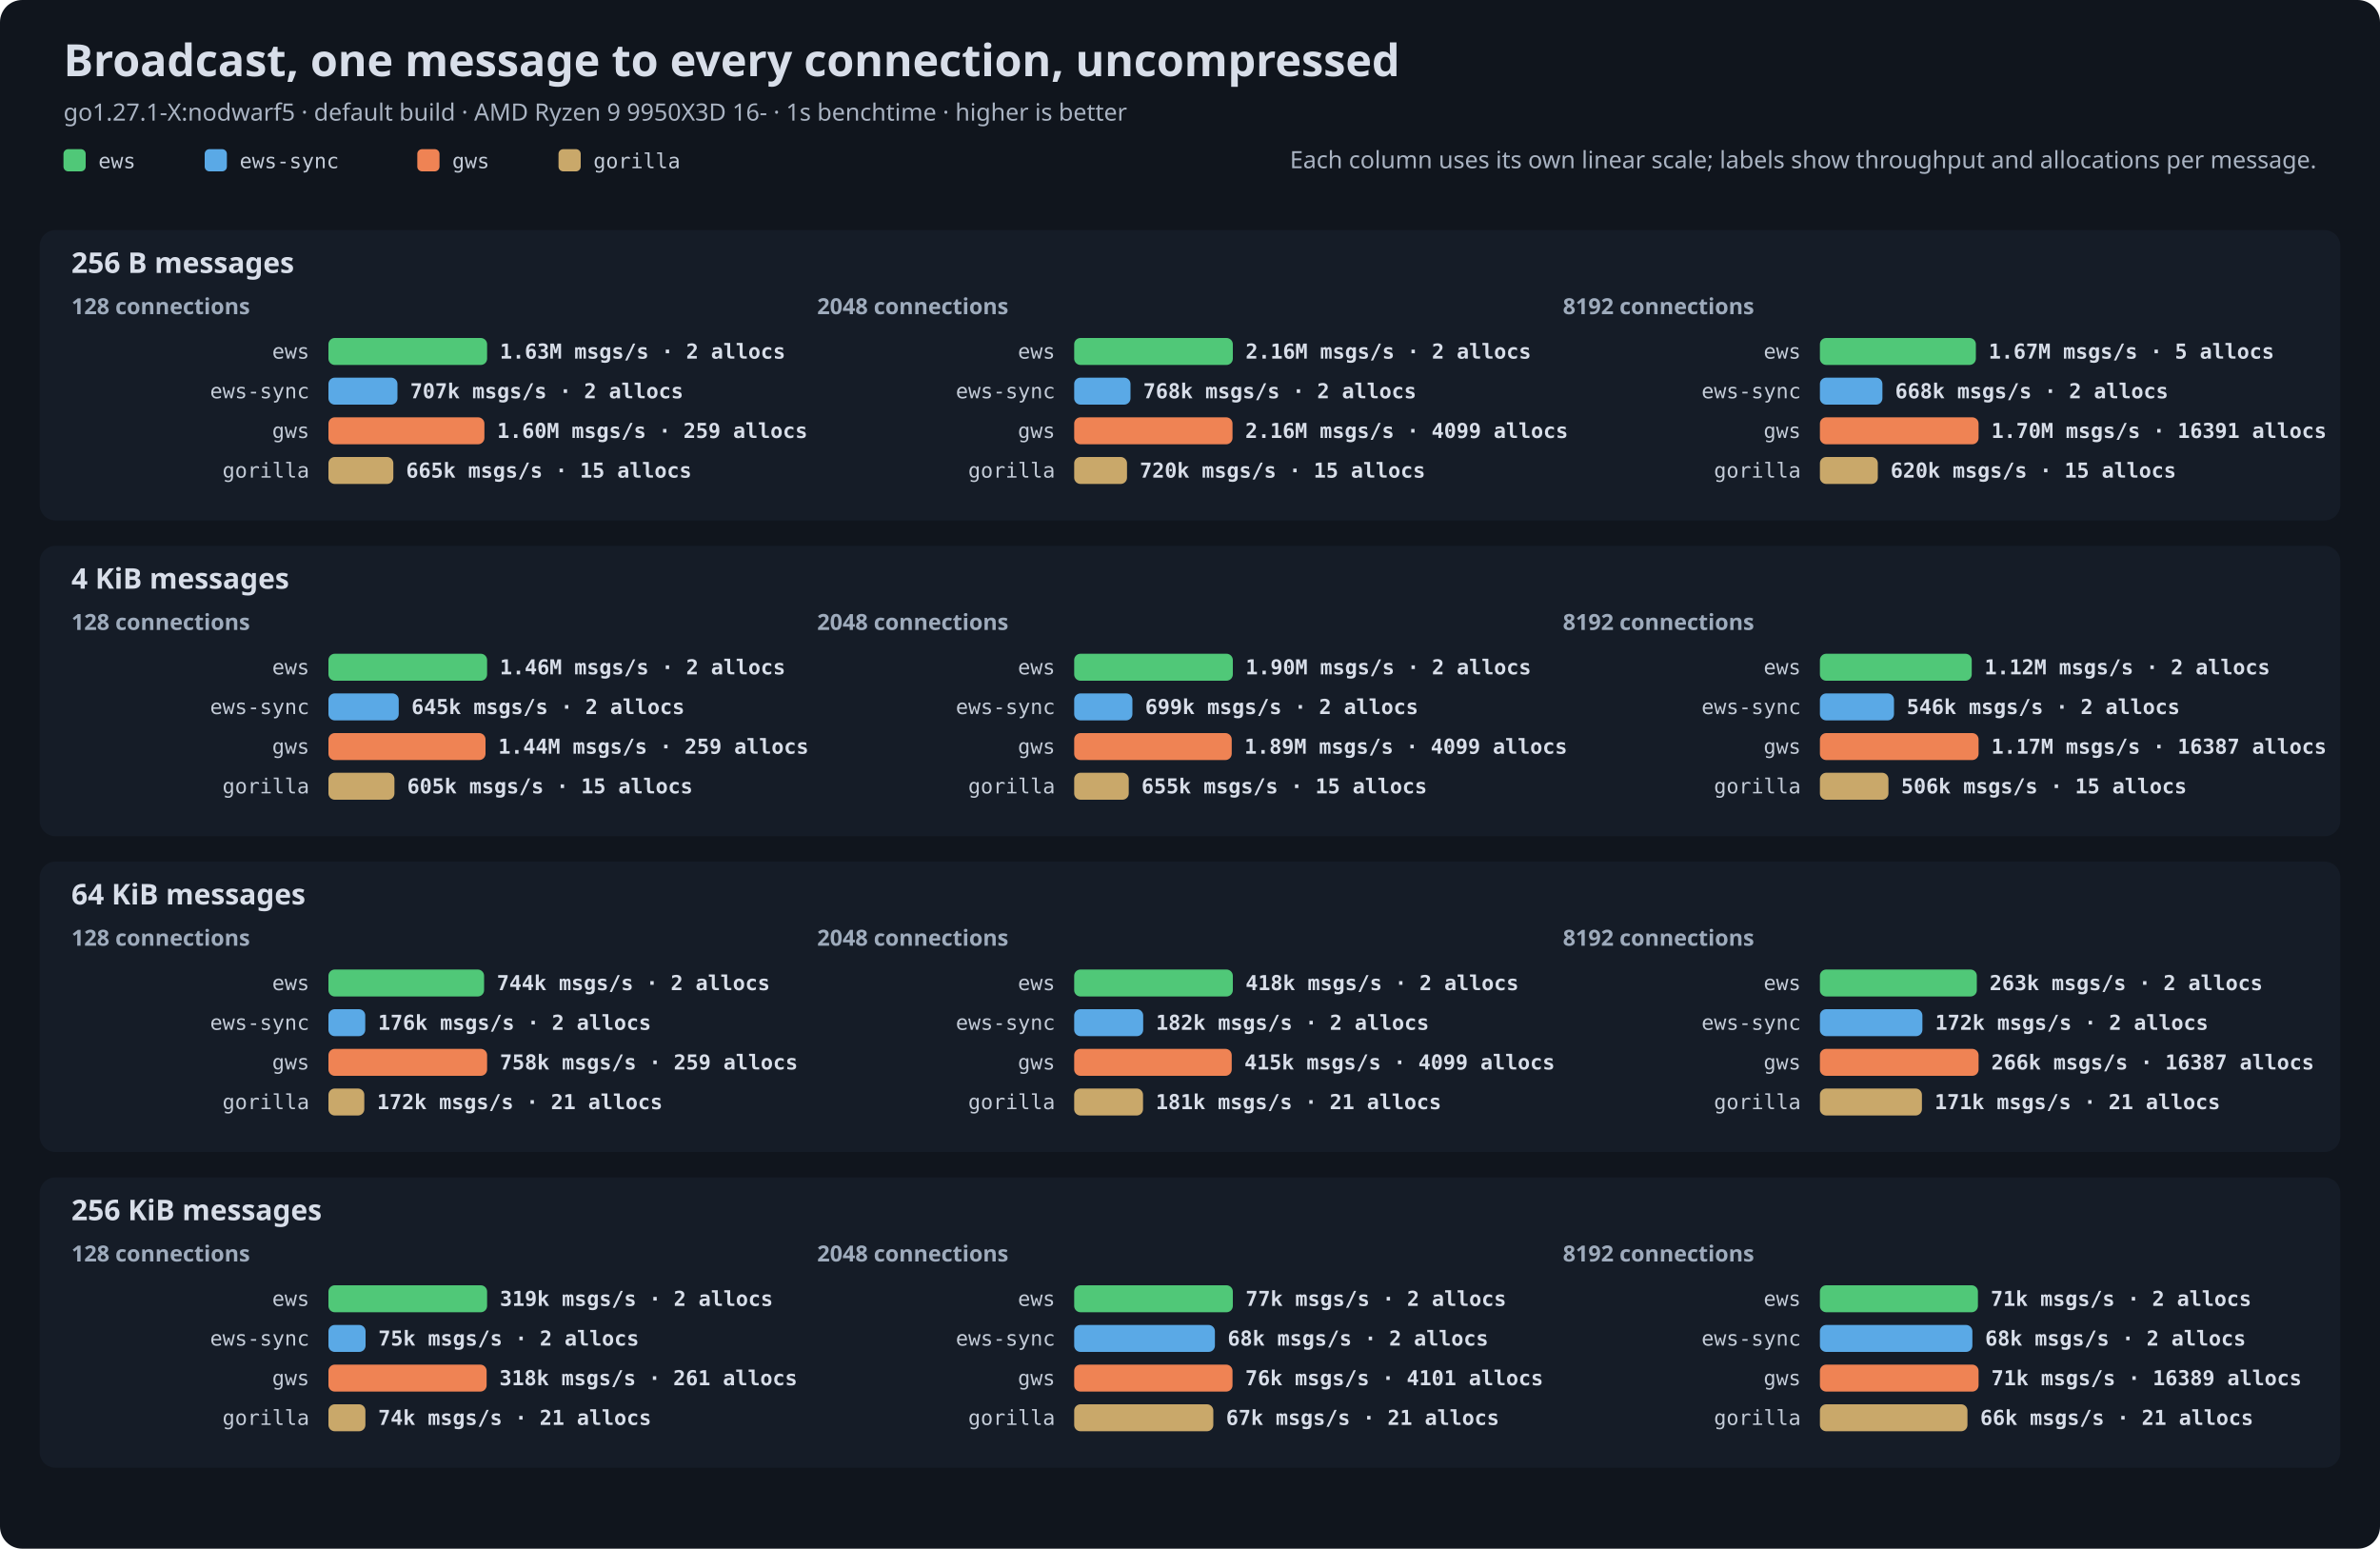
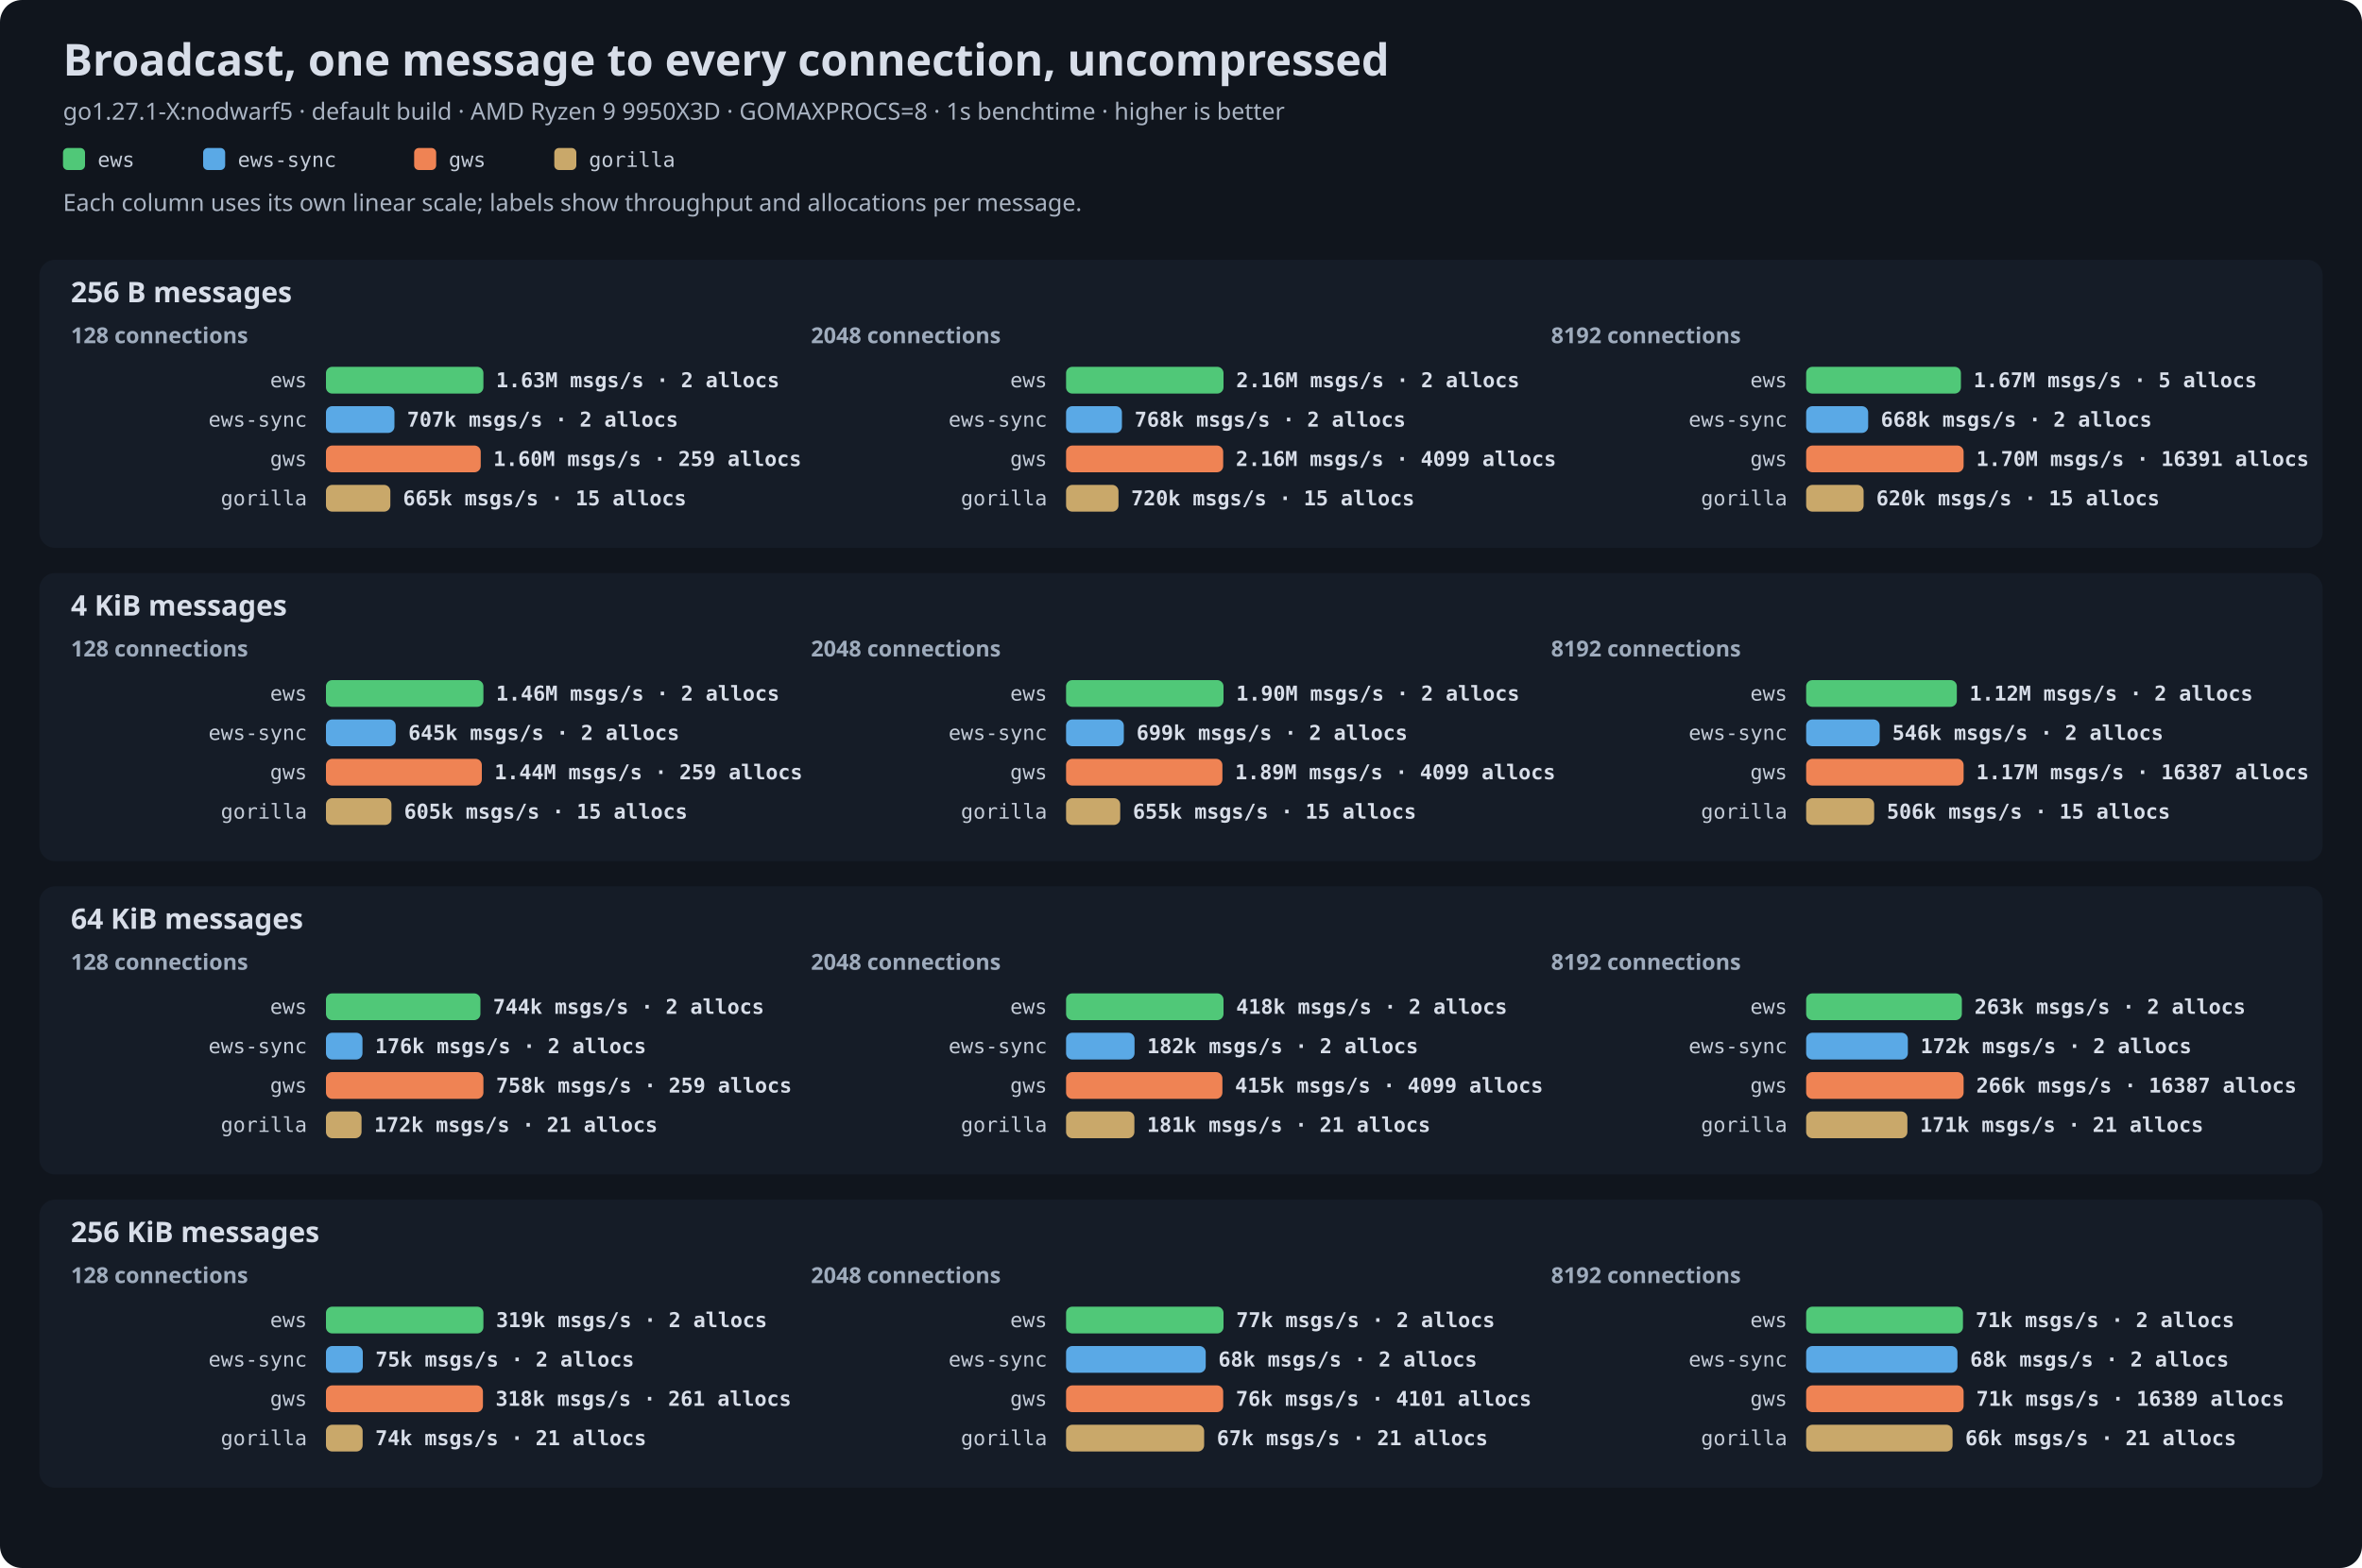
- <svg xmlns="http://www.w3.org/2000/svg" width="1500" height="976" viewBox="0 0 1500 976" role="img" aria-labelledby="title desc">
+ <svg xmlns="http://www.w3.org/2000/svg" width="1500" height="996" viewBox="0 0 1500 996" role="img" aria-labelledby="title desc">
  <style>text{font-family:ui-monospace,SFMono-Regular,Menlo,Consolas,monospace;fill:#d8dee9}.title{font-family:ui-sans-serif,system-ui,sans-serif;font-size:28px;font-weight:700}.subtitle{font-family:ui-sans-serif,system-ui,sans-serif;font-size:15px;fill:#aab4c3}.group{font-family:ui-sans-serif,system-ui,sans-serif;font-size:18px;font-weight:650}.contract{font-family:ui-sans-serif,system-ui,sans-serif;font-size:14px;font-weight:650;fill:#9eabbc}.series{font-size:13px;fill:#c4ccd8}.value{font-size:13px;font-weight:650}.panel{fill:#151c27}</style>
-   <rect width="1500" height="976" rx="14" fill="#10151d" />
+   <rect width="1500" height="996" rx="14" fill="#10151d" />
  <text class="title" x="40" y="48">Broadcast, one message to every connection, uncompressed</text>
-   <text class="subtitle" x="40" y="76">go1.27.1-X:nodwarf5 · default build · AMD Ryzen 9 9950X3D 16- · 1s benchtime · higher is better</text>
+   <text class="subtitle" x="40" y="76">go1.27.1-X:nodwarf5 · default build · AMD Ryzen 9 9950X3D · GOMAXPROCS=8 · 1s benchtime · higher is better</text>
  <rect x="40" y="94" width="14" height="14" rx="3" fill="#50c878" />
  <text class="series" x="62" y="106">ews</text>
  <rect x="129" y="94" width="14" height="14" rx="3" fill="#5aa9e6" />
  <text class="series" x="151" y="106">ews-sync</text>
  <rect x="263" y="94" width="14" height="14" rx="3" fill="#ef8354" />
  <text class="series" x="285" y="106">gws</text>
  <rect x="352" y="94" width="14" height="14" rx="3" fill="#c9a86a" />
  <text class="series" x="374" y="106">gorilla</text>
-   <text class="subtitle" x="1460" y="106" text-anchor="end">Each column uses its own linear scale; labels show throughput and allocations per message.</text>
-   <g transform="translate(0,145)">
+   <text class="subtitle" x="40" y="134">Each column uses its own linear scale; labels show throughput and allocations per message.</text>
+   <g transform="translate(0,165)">
    <rect class="panel" x="25" y="0" width="1450" height="183" rx="10" />
    <text class="group" x="45" y="27">256 B messages</text>
    <text class="contract" x="45" y="53">128 connections</text>
    <text class="series" x="195" y="81" text-anchor="end">ews</text>
    <rect x="207" y="68" width="100.0" height="17" rx="4" fill="#50c878" />
    <text class="value" x="315.0" y="81">1.63M msgs/s · 2 allocs</text>
    <text class="series" x="195" y="106" text-anchor="end">ews-sync</text>
    <rect x="207" y="93" width="43.5" height="17" rx="4" fill="#5aa9e6" />
    <text class="value" x="258.5" y="106">707k msgs/s · 2 allocs</text>
    <text class="series" x="195" y="131" text-anchor="end">gws</text>
    <rect x="207" y="118" width="98.3" height="17" rx="4" fill="#ef8354" />
    <text class="value" x="313.3" y="131">1.60M msgs/s · 259 allocs</text>
    <text class="series" x="195" y="156" text-anchor="end">gorilla</text>
    <rect x="207" y="143" width="40.9" height="17" rx="4" fill="#c9a86a" />
    <text class="value" x="255.9" y="156">665k msgs/s · 15 allocs</text>
    <text class="contract" x="515" y="53">2048 connections</text>
    <text class="series" x="665" y="81" text-anchor="end">ews</text>
    <rect x="677" y="68" width="100.0" height="17" rx="4" fill="#50c878" />
    <text class="value" x="785.0" y="81">2.16M msgs/s · 2 allocs</text>
    <text class="series" x="665" y="106" text-anchor="end">ews-sync</text>
    <rect x="677" y="93" width="35.5" height="17" rx="4" fill="#5aa9e6" />
    <text class="value" x="720.5" y="106">768k msgs/s · 2 allocs</text>
    <text class="series" x="665" y="131" text-anchor="end">gws</text>
    <rect x="677" y="118" width="99.8" height="17" rx="4" fill="#ef8354" />
    <text class="value" x="784.8" y="131">2.16M msgs/s · 4099 allocs</text>
    <text class="series" x="665" y="156" text-anchor="end">gorilla</text>
    <rect x="677" y="143" width="33.3" height="17" rx="4" fill="#c9a86a" />
    <text class="value" x="718.3" y="156">720k msgs/s · 15 allocs</text>
    <text class="contract" x="985" y="53">8192 connections</text>
    <text class="series" x="1135" y="81" text-anchor="end">ews</text>
    <rect x="1147" y="68" width="98.3" height="17" rx="4" fill="#50c878" />
    <text class="value" x="1253.3" y="81">1.67M msgs/s · 5 allocs</text>
    <text class="series" x="1135" y="106" text-anchor="end">ews-sync</text>
    <rect x="1147" y="93" width="39.4" height="17" rx="4" fill="#5aa9e6" />
    <text class="value" x="1194.4" y="106">668k msgs/s · 2 allocs</text>
    <text class="series" x="1135" y="131" text-anchor="end">gws</text>
    <rect x="1147" y="118" width="100.0" height="17" rx="4" fill="#ef8354" />
    <text class="value" x="1255.0" y="131">1.70M msgs/s · 16391 allocs</text>
    <text class="series" x="1135" y="156" text-anchor="end">gorilla</text>
    <rect x="1147" y="143" width="36.5" height="17" rx="4" fill="#c9a86a" />
    <text class="value" x="1191.5" y="156">620k msgs/s · 15 allocs</text>
  </g>
-   <g transform="translate(0,344)">
+   <g transform="translate(0,364)">
    <rect class="panel" x="25" y="0" width="1450" height="183" rx="10" />
    <text class="group" x="45" y="27">4 KiB messages</text>
    <text class="contract" x="45" y="53">128 connections</text>
    <text class="series" x="195" y="81" text-anchor="end">ews</text>
    <rect x="207" y="68" width="100.0" height="17" rx="4" fill="#50c878" />
    <text class="value" x="315.0" y="81">1.46M msgs/s · 2 allocs</text>
    <text class="series" x="195" y="106" text-anchor="end">ews-sync</text>
    <rect x="207" y="93" width="44.3" height="17" rx="4" fill="#5aa9e6" />
    <text class="value" x="259.3" y="106">645k msgs/s · 2 allocs</text>
    <text class="series" x="195" y="131" text-anchor="end">gws</text>
    <rect x="207" y="118" width="99.0" height="17" rx="4" fill="#ef8354" />
    <text class="value" x="314.0" y="131">1.44M msgs/s · 259 allocs</text>
    <text class="series" x="195" y="156" text-anchor="end">gorilla</text>
    <rect x="207" y="143" width="41.6" height="17" rx="4" fill="#c9a86a" />
    <text class="value" x="256.6" y="156">605k msgs/s · 15 allocs</text>
    <text class="contract" x="515" y="53">2048 connections</text>
    <text class="series" x="665" y="81" text-anchor="end">ews</text>
    <rect x="677" y="68" width="100.0" height="17" rx="4" fill="#50c878" />
    <text class="value" x="785.0" y="81">1.90M msgs/s · 2 allocs</text>
    <text class="series" x="665" y="106" text-anchor="end">ews-sync</text>
    <rect x="677" y="93" width="36.7" height="17" rx="4" fill="#5aa9e6" />
    <text class="value" x="721.7" y="106">699k msgs/s · 2 allocs</text>
    <text class="series" x="665" y="131" text-anchor="end">gws</text>
    <rect x="677" y="118" width="99.3" height="17" rx="4" fill="#ef8354" />
    <text class="value" x="784.3" y="131">1.89M msgs/s · 4099 allocs</text>
    <text class="series" x="665" y="156" text-anchor="end">gorilla</text>
    <rect x="677" y="143" width="34.4" height="17" rx="4" fill="#c9a86a" />
    <text class="value" x="719.4" y="156">655k msgs/s · 15 allocs</text>
    <text class="contract" x="985" y="53">8192 connections</text>
    <text class="series" x="1135" y="81" text-anchor="end">ews</text>
    <rect x="1147" y="68" width="95.7" height="17" rx="4" fill="#50c878" />
    <text class="value" x="1250.7" y="81">1.12M msgs/s · 2 allocs</text>
    <text class="series" x="1135" y="106" text-anchor="end">ews-sync</text>
    <rect x="1147" y="93" width="46.7" height="17" rx="4" fill="#5aa9e6" />
    <text class="value" x="1201.7" y="106">546k msgs/s · 2 allocs</text>
    <text class="series" x="1135" y="131" text-anchor="end">gws</text>
    <rect x="1147" y="118" width="100.0" height="17" rx="4" fill="#ef8354" />
    <text class="value" x="1255.0" y="131">1.17M msgs/s · 16387 allocs</text>
    <text class="series" x="1135" y="156" text-anchor="end">gorilla</text>
    <rect x="1147" y="143" width="43.2" height="17" rx="4" fill="#c9a86a" />
    <text class="value" x="1198.2" y="156">506k msgs/s · 15 allocs</text>
  </g>
-   <g transform="translate(0,543)">
+   <g transform="translate(0,563)">
    <rect class="panel" x="25" y="0" width="1450" height="183" rx="10" />
    <text class="group" x="45" y="27">64 KiB messages</text>
    <text class="contract" x="45" y="53">128 connections</text>
    <text class="series" x="195" y="81" text-anchor="end">ews</text>
    <rect x="207" y="68" width="98.1" height="17" rx="4" fill="#50c878" />
    <text class="value" x="313.1" y="81">744k msgs/s · 2 allocs</text>
    <text class="series" x="195" y="106" text-anchor="end">ews-sync</text>
    <rect x="207" y="93" width="23.2" height="17" rx="4" fill="#5aa9e6" />
    <text class="value" x="238.2" y="106">176k msgs/s · 2 allocs</text>
    <text class="series" x="195" y="131" text-anchor="end">gws</text>
    <rect x="207" y="118" width="100.0" height="17" rx="4" fill="#ef8354" />
    <text class="value" x="315.0" y="131">758k msgs/s · 259 allocs</text>
    <text class="series" x="195" y="156" text-anchor="end">gorilla</text>
    <rect x="207" y="143" width="22.6" height="17" rx="4" fill="#c9a86a" />
    <text class="value" x="237.6" y="156">172k msgs/s · 21 allocs</text>
    <text class="contract" x="515" y="53">2048 connections</text>
    <text class="series" x="665" y="81" text-anchor="end">ews</text>
    <rect x="677" y="68" width="100.0" height="17" rx="4" fill="#50c878" />
    <text class="value" x="785.0" y="81">418k msgs/s · 2 allocs</text>
    <text class="series" x="665" y="106" text-anchor="end">ews-sync</text>
    <rect x="677" y="93" width="43.5" height="17" rx="4" fill="#5aa9e6" />
    <text class="value" x="728.5" y="106">182k msgs/s · 2 allocs</text>
    <text class="series" x="665" y="131" text-anchor="end">gws</text>
    <rect x="677" y="118" width="99.3" height="17" rx="4" fill="#ef8354" />
    <text class="value" x="784.3" y="131">415k msgs/s · 4099 allocs</text>
    <text class="series" x="665" y="156" text-anchor="end">gorilla</text>
    <rect x="677" y="143" width="43.4" height="17" rx="4" fill="#c9a86a" />
    <text class="value" x="728.4" y="156">181k msgs/s · 21 allocs</text>
    <text class="contract" x="985" y="53">8192 connections</text>
    <text class="series" x="1135" y="81" text-anchor="end">ews</text>
    <rect x="1147" y="68" width="98.9" height="17" rx="4" fill="#50c878" />
    <text class="value" x="1253.9" y="81">263k msgs/s · 2 allocs</text>
    <text class="series" x="1135" y="106" text-anchor="end">ews-sync</text>
    <rect x="1147" y="93" width="64.6" height="17" rx="4" fill="#5aa9e6" />
    <text class="value" x="1219.6" y="106">172k msgs/s · 2 allocs</text>
    <text class="series" x="1135" y="131" text-anchor="end">gws</text>
    <rect x="1147" y="118" width="100.0" height="17" rx="4" fill="#ef8354" />
    <text class="value" x="1255.0" y="131">266k msgs/s · 16387 allocs</text>
    <text class="series" x="1135" y="156" text-anchor="end">gorilla</text>
    <rect x="1147" y="143" width="64.3" height="17" rx="4" fill="#c9a86a" />
    <text class="value" x="1219.3" y="156">171k msgs/s · 21 allocs</text>
  </g>
-   <g transform="translate(0,742)">
+   <g transform="translate(0,762)">
    <rect class="panel" x="25" y="0" width="1450" height="183" rx="10" />
    <text class="group" x="45" y="27">256 KiB messages</text>
    <text class="contract" x="45" y="53">128 connections</text>
    <text class="series" x="195" y="81" text-anchor="end">ews</text>
    <rect x="207" y="68" width="100.0" height="17" rx="4" fill="#50c878" />
    <text class="value" x="315.0" y="81">319k msgs/s · 2 allocs</text>
    <text class="series" x="195" y="106" text-anchor="end">ews-sync</text>
    <rect x="207" y="93" width="23.4" height="17" rx="4" fill="#5aa9e6" />
    <text class="value" x="238.4" y="106">75k msgs/s · 2 allocs</text>
    <text class="series" x="195" y="131" text-anchor="end">gws</text>
    <rect x="207" y="118" width="99.7" height="17" rx="4" fill="#ef8354" />
    <text class="value" x="314.7" y="131">318k msgs/s · 261 allocs</text>
    <text class="series" x="195" y="156" text-anchor="end">gorilla</text>
    <rect x="207" y="143" width="23.3" height="17" rx="4" fill="#c9a86a" />
    <text class="value" x="238.3" y="156">74k msgs/s · 21 allocs</text>
    <text class="contract" x="515" y="53">2048 connections</text>
    <text class="series" x="665" y="81" text-anchor="end">ews</text>
    <rect x="677" y="68" width="100.0" height="17" rx="4" fill="#50c878" />
    <text class="value" x="785.0" y="81">77k msgs/s · 2 allocs</text>
    <text class="series" x="665" y="106" text-anchor="end">ews-sync</text>
    <rect x="677" y="93" width="88.7" height="17" rx="4" fill="#5aa9e6" />
    <text class="value" x="773.7" y="106">68k msgs/s · 2 allocs</text>
    <text class="series" x="665" y="131" text-anchor="end">gws</text>
    <rect x="677" y="118" width="99.8" height="17" rx="4" fill="#ef8354" />
    <text class="value" x="784.8" y="131">76k msgs/s · 4101 allocs</text>
    <text class="series" x="665" y="156" text-anchor="end">gorilla</text>
    <rect x="677" y="143" width="87.7" height="17" rx="4" fill="#c9a86a" />
    <text class="value" x="772.7" y="156">67k msgs/s · 21 allocs</text>
    <text class="contract" x="985" y="53">8192 connections</text>
    <text class="series" x="1135" y="81" text-anchor="end">ews</text>
    <rect x="1147" y="68" width="99.6" height="17" rx="4" fill="#50c878" />
    <text class="value" x="1254.6" y="81">71k msgs/s · 2 allocs</text>
    <text class="series" x="1135" y="106" text-anchor="end">ews-sync</text>
    <rect x="1147" y="93" width="96.1" height="17" rx="4" fill="#5aa9e6" />
    <text class="value" x="1251.1" y="106">68k msgs/s · 2 allocs</text>
    <text class="series" x="1135" y="131" text-anchor="end">gws</text>
    <rect x="1147" y="118" width="100.0" height="17" rx="4" fill="#ef8354" />
    <text class="value" x="1255.0" y="131">71k msgs/s · 16389 allocs</text>
    <text class="series" x="1135" y="156" text-anchor="end">gorilla</text>
    <rect x="1147" y="143" width="93.0" height="17" rx="4" fill="#c9a86a" />
    <text class="value" x="1248.0" y="156">66k msgs/s · 21 allocs</text>
  </g>
</svg>
